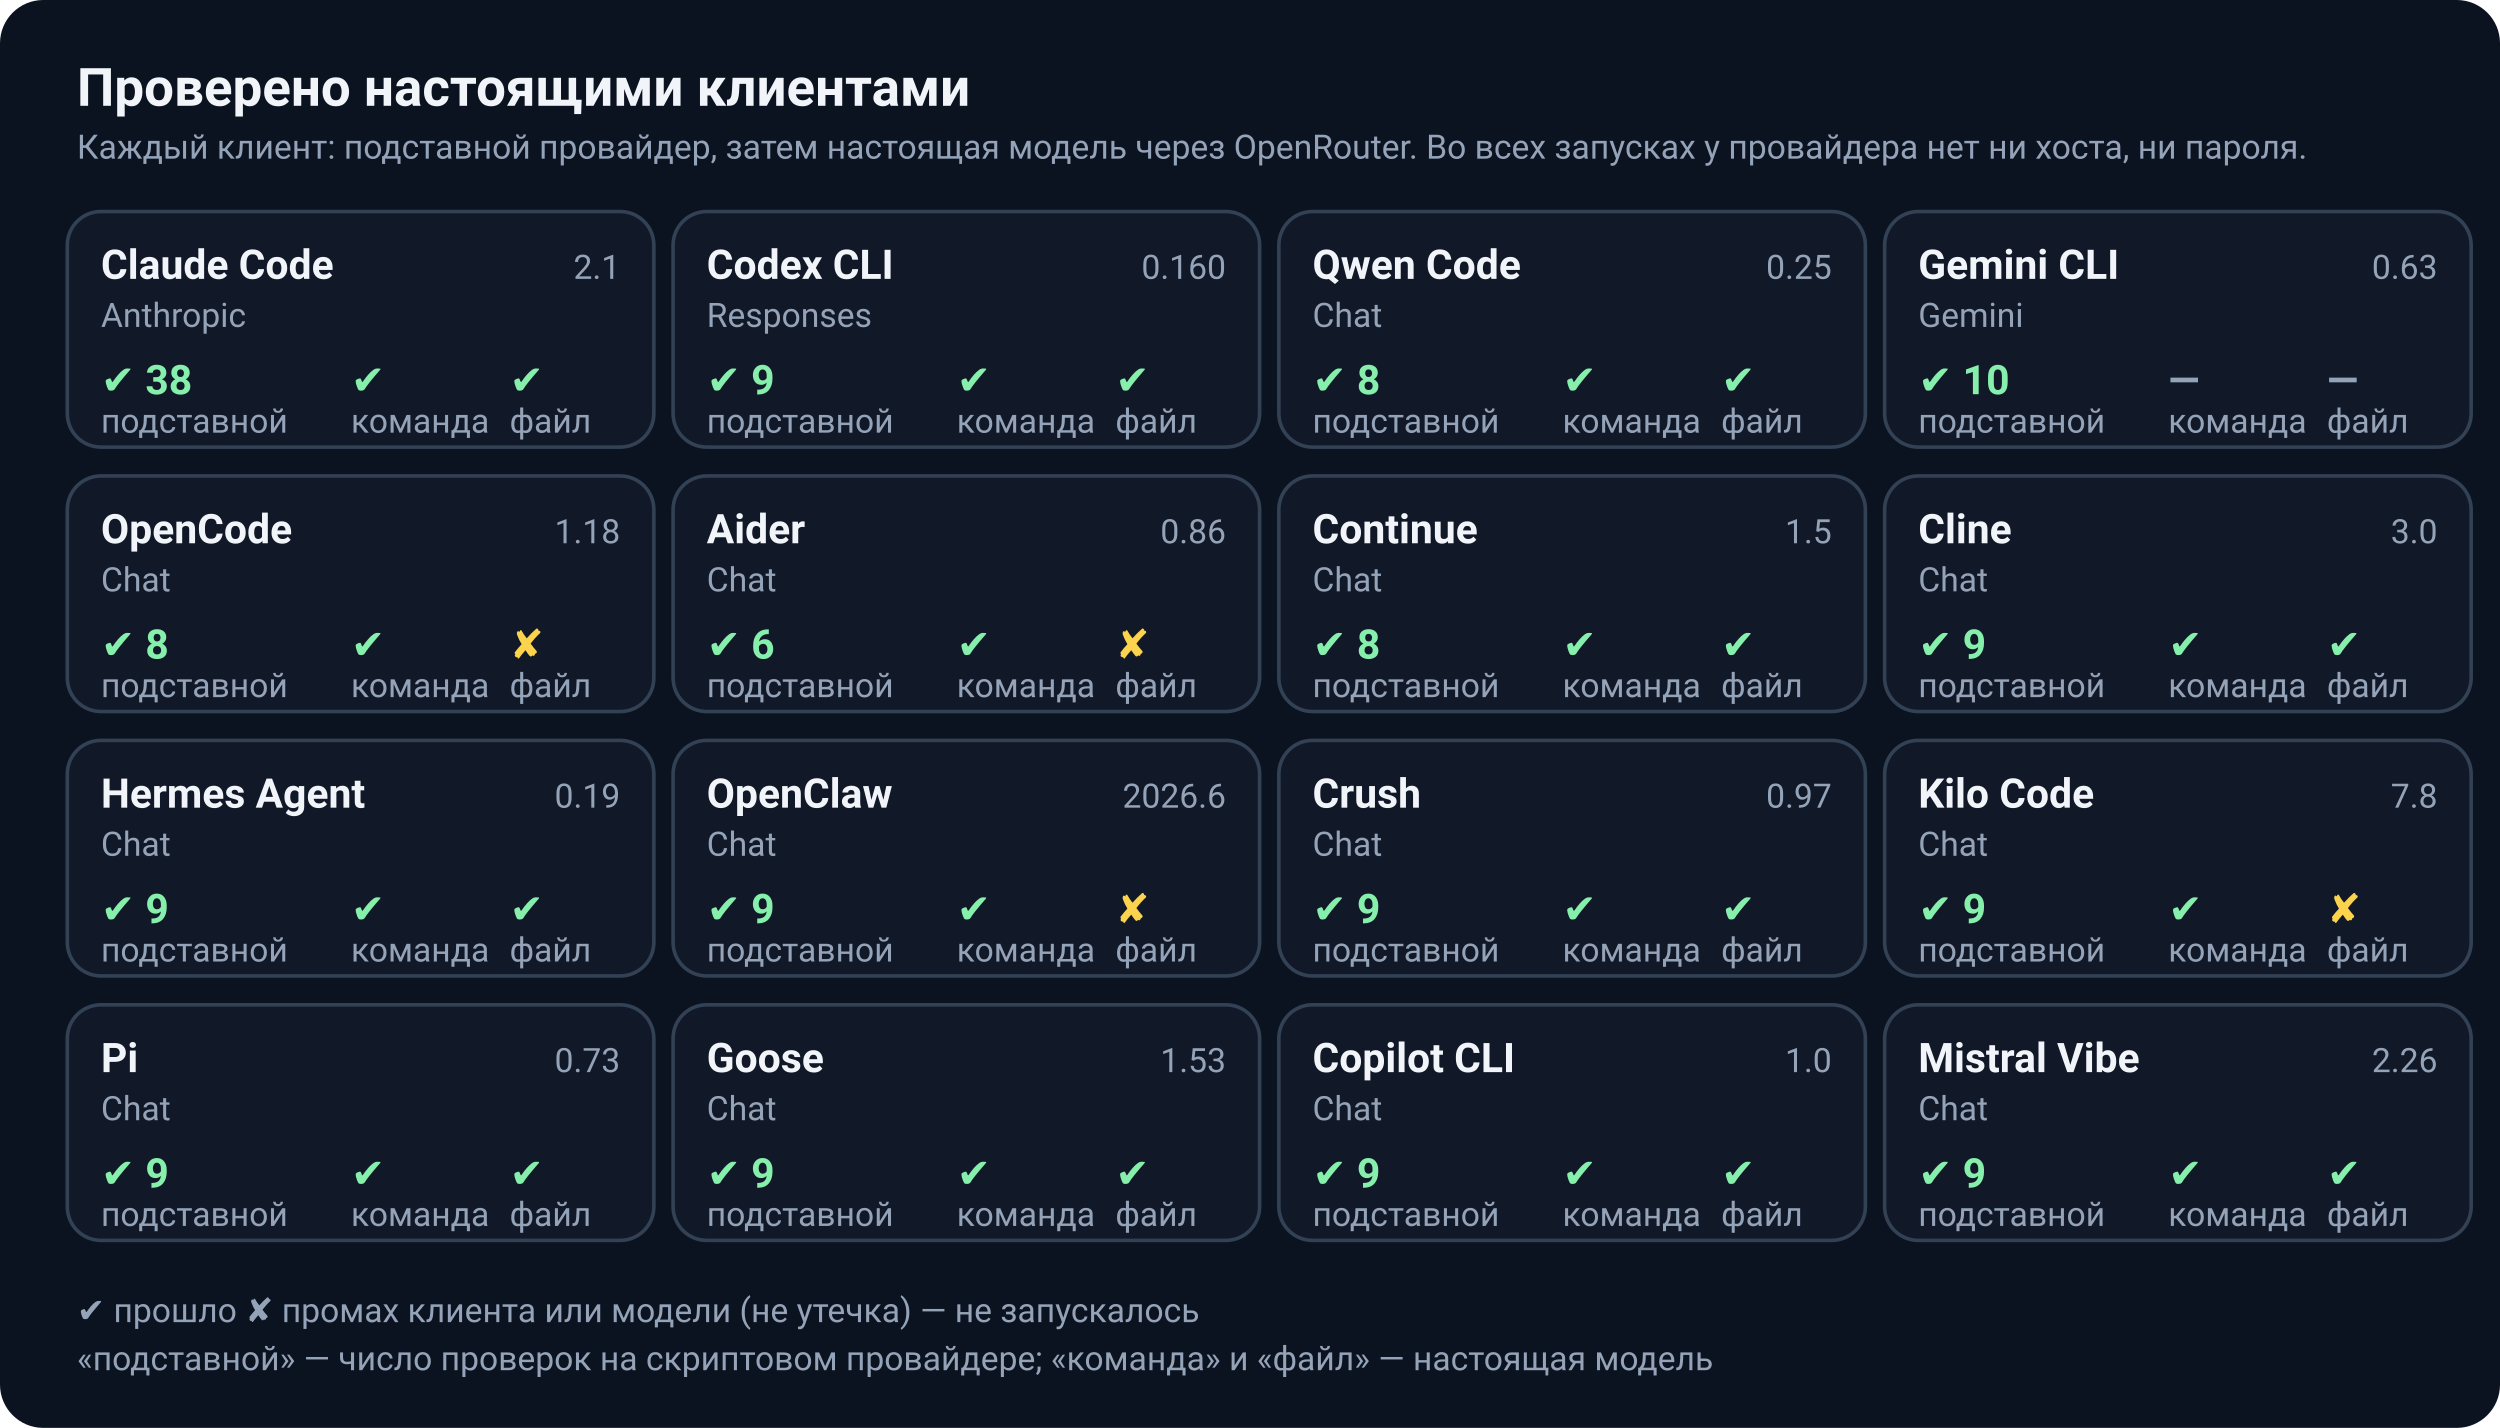
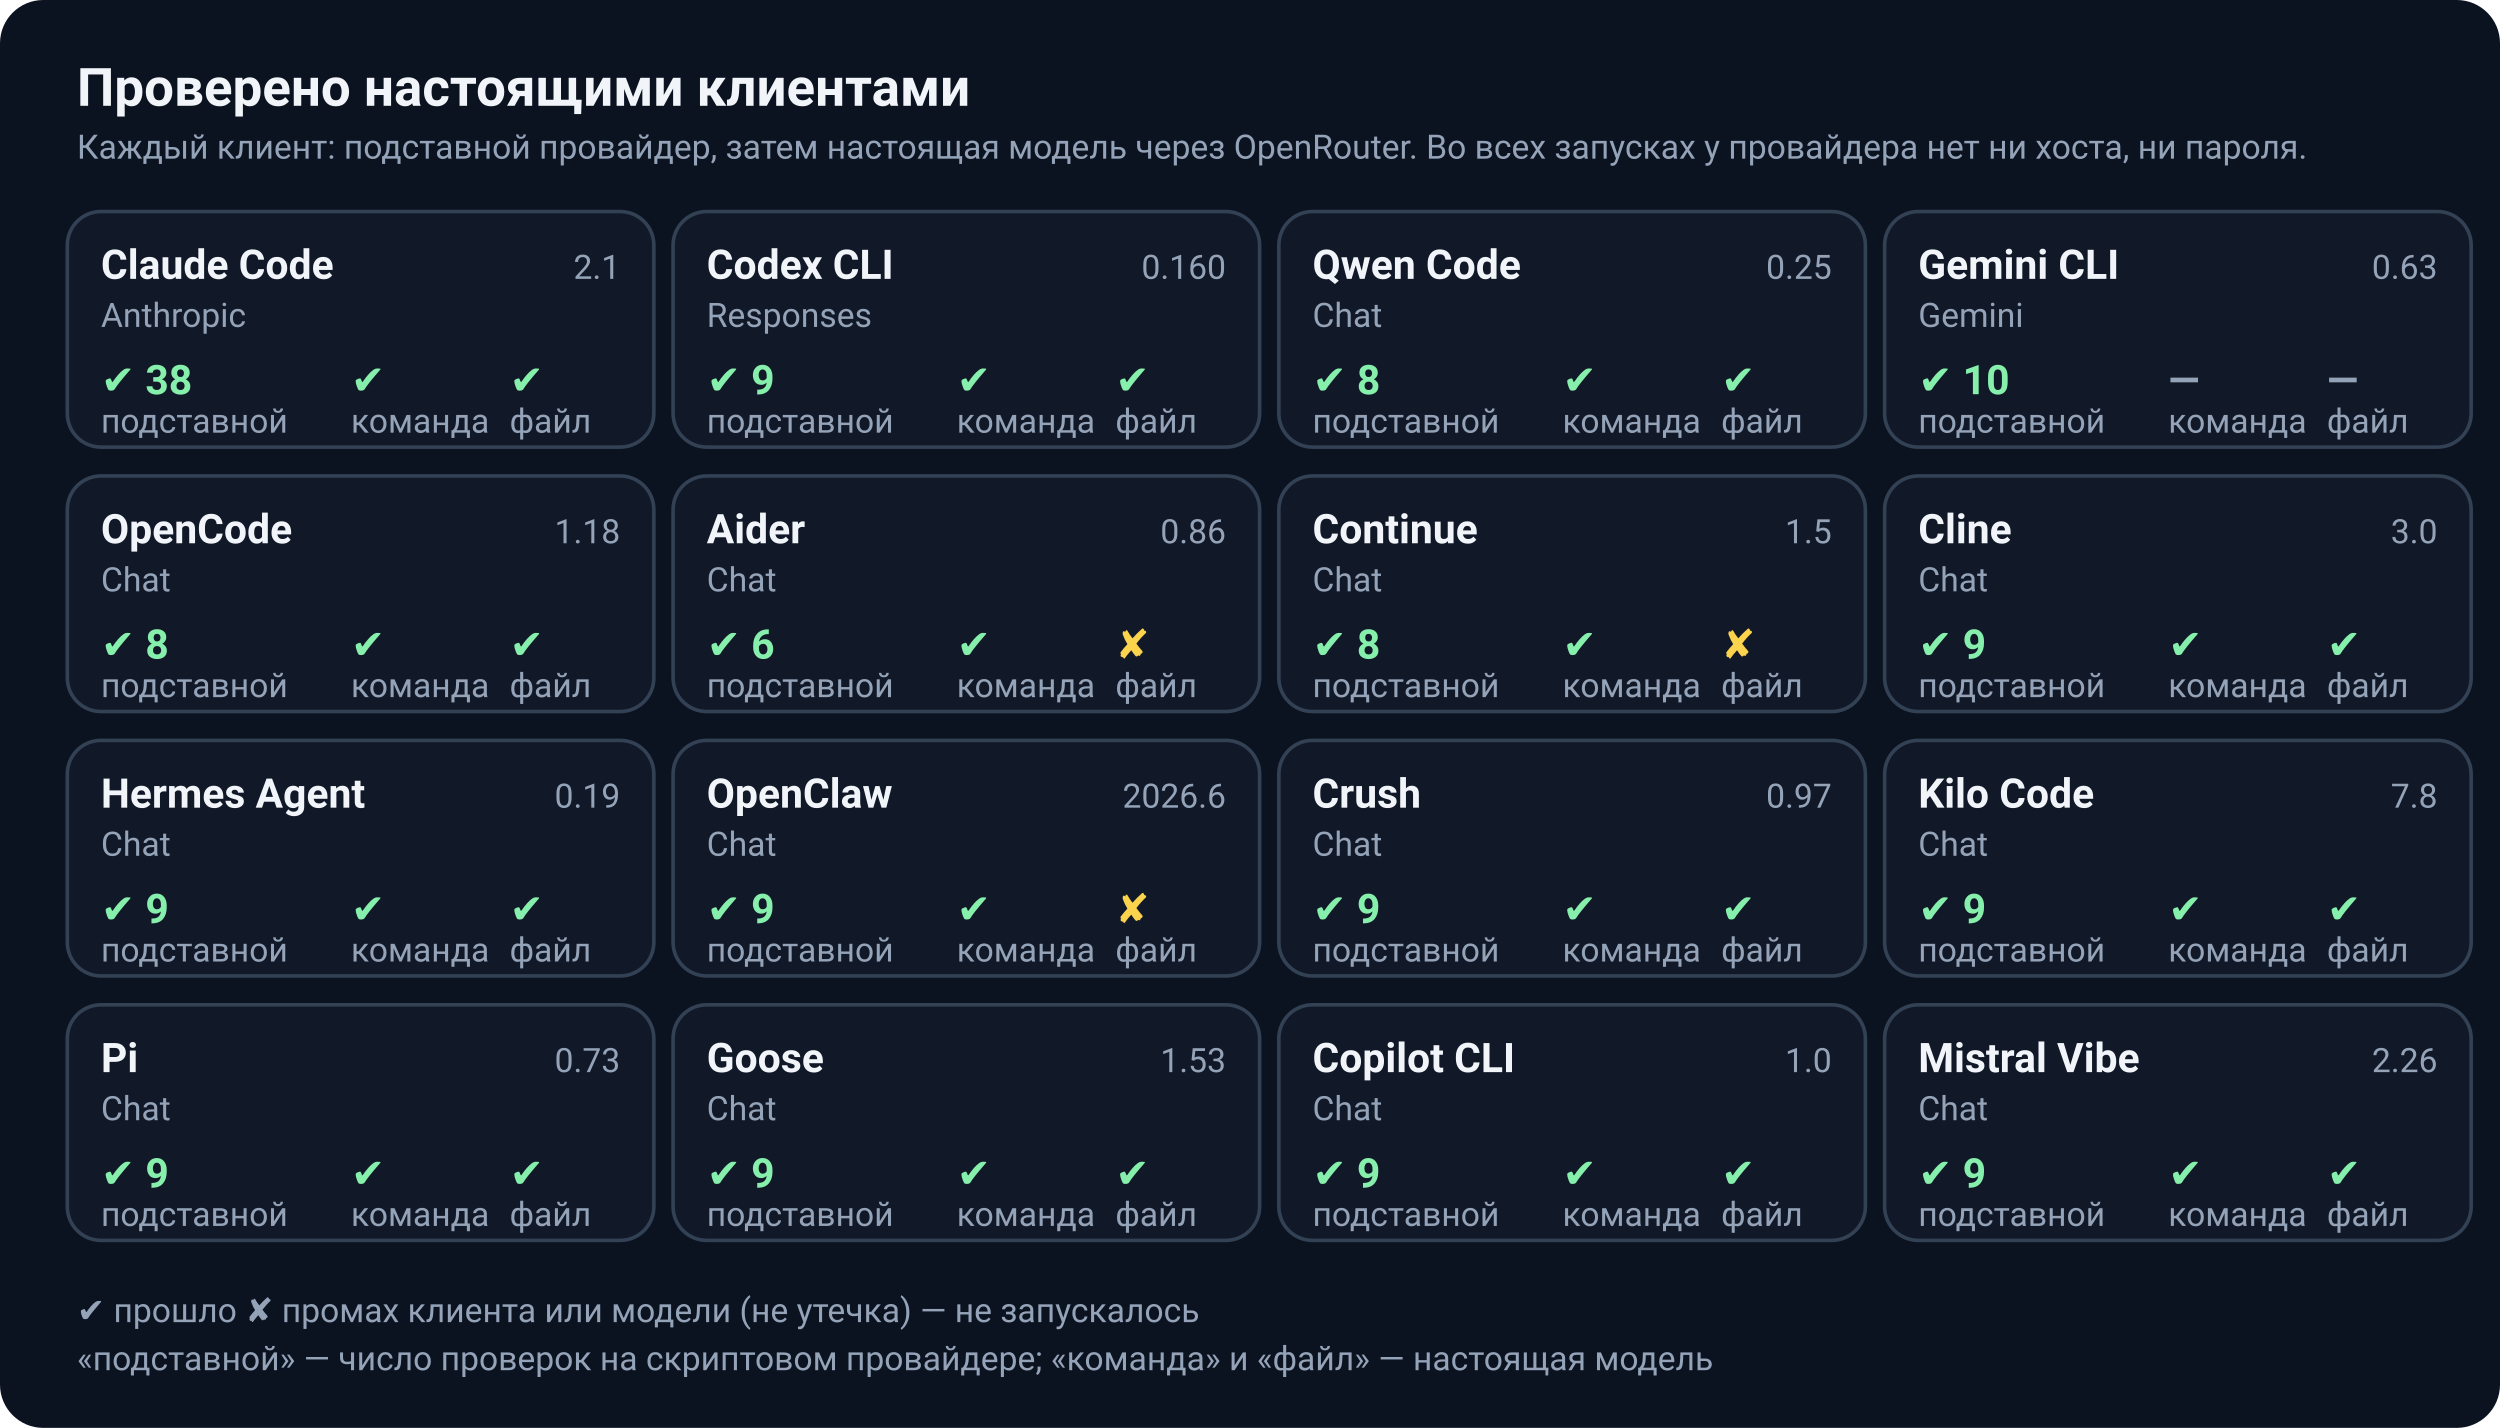
<svg xmlns="http://www.w3.org/2000/svg" width="1040" height="594" viewBox="0 0 1040 594" role="img" aria-label="Проверка клиентов">
  <defs>
    <linearGradient id="g" x1="0" y1="0" x2="1" y2="1">
      <stop offset="0" stop-color="#6366f1" />
      <stop offset="1" stop-color="#14b8a6" />
    </linearGradient>
    <marker id="ar" viewBox="0 0 10 10" refX="9" refY="5" markerWidth="8" markerHeight="8" orient="auto">
      <path d="M0 0 10 5 0 10z" fill="#94a3b8" />
    </marker>
  </defs>
  <style>
text { font-family: -apple-system, "Segoe UI", Roboto, "DejaVu Sans", Arial, sans-serif; fill: #cbd5e1; font-size: 15px; }
.h { font-size: 22px; font-weight: 700; fill: #f1f5f9; }
.t { font-size: 17px; font-weight: 700; fill: #f1f5f9; }
.s { font-size: 14px; fill: #94a3b8; }
.n { font-size: 40px; font-weight: 800; fill: #f1f5f9; }
.m { font-family: "SFMono-Regular", Consolas, "DejaVu Sans Mono", monospace; font-size: 13.5px; fill: #cbd5e1; }
.b { font-weight: 700; }
</style>
  <rect width="1040" height="594" rx="18" fill="#0b1220" />
  <text x="32" y="44" class="h">Проверено настоящими клиентами</text>
  <text x="32" y="66" class="s">Каждый клиент: подставной провайдер, затем настоящая модель через OpenRouter. Во всех запусках у провайдера нет ни хоста, ни пароля.</text>
  <rect x="28" y="88" width="244" height="98" rx="14" fill="#111827" stroke="#334155" stroke-width="1.5" />
  <text x="42" y="116" class="t">Claude Code</text>
  <text x="258" y="116" class="s" text-anchor="end">2.1</text>
  <text x="42" y="136" class="s">Anthropic</text>
  <text x="42" y="164" class="t" style="fill:#86efac">✔ 38</text>
  <text x="42" y="180" class="s">подставной</text>
  <text x="146" y="164" class="t" style="fill:#86efac">✔</text>
  <text x="146" y="180" class="s">команда</text>
  <text x="212" y="164" class="t" style="fill:#86efac">✔</text>
  <text x="212" y="180" class="s">файл</text>
  <rect x="280" y="88" width="244" height="98" rx="14" fill="#111827" stroke="#334155" stroke-width="1.5" />
  <text x="294" y="116" class="t">Codex CLI</text>
  <text x="510" y="116" class="s" text-anchor="end">0.160</text>
  <text x="294" y="136" class="s">Responses</text>
  <text x="294" y="164" class="t" style="fill:#86efac">✔ 9</text>
  <text x="294" y="180" class="s">подставной</text>
  <text x="398" y="164" class="t" style="fill:#86efac">✔</text>
  <text x="398" y="180" class="s">команда</text>
  <text x="464" y="164" class="t" style="fill:#86efac">✔</text>
  <text x="464" y="180" class="s">файл</text>
  <rect x="532" y="88" width="244" height="98" rx="14" fill="#111827" stroke="#334155" stroke-width="1.5" />
  <text x="546" y="116" class="t">Qwen Code</text>
  <text x="762" y="116" class="s" text-anchor="end">0.25</text>
  <text x="546" y="136" class="s">Chat</text>
  <text x="546" y="164" class="t" style="fill:#86efac">✔ 8</text>
  <text x="546" y="180" class="s">подставной</text>
  <text x="650" y="164" class="t" style="fill:#86efac">✔</text>
  <text x="650" y="180" class="s">команда</text>
  <text x="716" y="164" class="t" style="fill:#86efac">✔</text>
  <text x="716" y="180" class="s">файл</text>
  <rect x="784" y="88" width="244" height="98" rx="14" fill="#111827" stroke="#334155" stroke-width="1.5" />
  <text x="798" y="116" class="t">Gemini CLI</text>
  <text x="1014" y="116" class="s" text-anchor="end">0.63</text>
  <text x="798" y="136" class="s">Gemini</text>
  <text x="798" y="164" class="t" style="fill:#86efac">✔ 10</text>
  <text x="798" y="180" class="s">подставной</text>
  <text x="902" y="164" class="t" style="fill:#94a3b8">—</text>
  <text x="902" y="180" class="s">команда</text>
  <text x="968" y="164" class="t" style="fill:#94a3b8">—</text>
  <text x="968" y="180" class="s">файл</text>
  <rect x="28" y="198" width="244" height="98" rx="14" fill="#111827" stroke="#334155" stroke-width="1.5" />
  <text x="42" y="226" class="t">OpenCode</text>
  <text x="258" y="226" class="s" text-anchor="end">1.18</text>
  <text x="42" y="246" class="s">Chat</text>
  <text x="42" y="274" class="t" style="fill:#86efac">✔ 8</text>
  <text x="42" y="290" class="s">подставной</text>
  <text x="146" y="274" class="t" style="fill:#86efac">✔</text>
  <text x="146" y="290" class="s">команда</text>
-   <text x="212" y="274" class="t" style="fill:#fcd34d">✘</text>
+   <text x="212" y="274" class="t" style="fill:#86efac">✔</text>
  <text x="212" y="290" class="s">файл</text>
  <rect x="280" y="198" width="244" height="98" rx="14" fill="#111827" stroke="#334155" stroke-width="1.5" />
  <text x="294" y="226" class="t">Aider</text>
  <text x="510" y="226" class="s" text-anchor="end">0.86</text>
  <text x="294" y="246" class="s">Chat</text>
  <text x="294" y="274" class="t" style="fill:#86efac">✔ 6</text>
  <text x="294" y="290" class="s">подставной</text>
  <text x="398" y="274" class="t" style="fill:#86efac">✔</text>
  <text x="398" y="290" class="s">команда</text>
  <text x="464" y="274" class="t" style="fill:#fcd34d">✘</text>
  <text x="464" y="290" class="s">файл</text>
  <rect x="532" y="198" width="244" height="98" rx="14" fill="#111827" stroke="#334155" stroke-width="1.5" />
  <text x="546" y="226" class="t">Continue</text>
  <text x="762" y="226" class="s" text-anchor="end">1.5</text>
  <text x="546" y="246" class="s">Chat</text>
  <text x="546" y="274" class="t" style="fill:#86efac">✔ 8</text>
  <text x="546" y="290" class="s">подставной</text>
  <text x="650" y="274" class="t" style="fill:#86efac">✔</text>
  <text x="650" y="290" class="s">команда</text>
-   <text x="716" y="274" class="t" style="fill:#86efac">✔</text>
+   <text x="716" y="274" class="t" style="fill:#fcd34d">✘</text>
  <text x="716" y="290" class="s">файл</text>
  <rect x="784" y="198" width="244" height="98" rx="14" fill="#111827" stroke="#334155" stroke-width="1.5" />
  <text x="798" y="226" class="t">Cline</text>
  <text x="1014" y="226" class="s" text-anchor="end">3.0</text>
  <text x="798" y="246" class="s">Chat</text>
  <text x="798" y="274" class="t" style="fill:#86efac">✔ 9</text>
  <text x="798" y="290" class="s">подставной</text>
  <text x="902" y="274" class="t" style="fill:#86efac">✔</text>
  <text x="902" y="290" class="s">команда</text>
  <text x="968" y="274" class="t" style="fill:#86efac">✔</text>
  <text x="968" y="290" class="s">файл</text>
  <rect x="28" y="308" width="244" height="98" rx="14" fill="#111827" stroke="#334155" stroke-width="1.5" />
  <text x="42" y="336" class="t">Hermes Agent</text>
  <text x="258" y="336" class="s" text-anchor="end">0.19</text>
  <text x="42" y="356" class="s">Chat</text>
  <text x="42" y="384" class="t" style="fill:#86efac">✔ 9</text>
  <text x="42" y="400" class="s">подставной</text>
  <text x="146" y="384" class="t" style="fill:#86efac">✔</text>
  <text x="146" y="400" class="s">команда</text>
  <text x="212" y="384" class="t" style="fill:#86efac">✔</text>
  <text x="212" y="400" class="s">файл</text>
  <rect x="280" y="308" width="244" height="98" rx="14" fill="#111827" stroke="#334155" stroke-width="1.5" />
  <text x="294" y="336" class="t">OpenClaw</text>
  <text x="510" y="336" class="s" text-anchor="end">2026.6</text>
  <text x="294" y="356" class="s">Chat</text>
  <text x="294" y="384" class="t" style="fill:#86efac">✔ 9</text>
  <text x="294" y="400" class="s">подставной</text>
  <text x="398" y="384" class="t" style="fill:#86efac">✔</text>
  <text x="398" y="400" class="s">команда</text>
  <text x="464" y="384" class="t" style="fill:#fcd34d">✘</text>
  <text x="464" y="400" class="s">файл</text>
  <rect x="532" y="308" width="244" height="98" rx="14" fill="#111827" stroke="#334155" stroke-width="1.5" />
  <text x="546" y="336" class="t">Crush</text>
  <text x="762" y="336" class="s" text-anchor="end">0.97</text>
  <text x="546" y="356" class="s">Chat</text>
  <text x="546" y="384" class="t" style="fill:#86efac">✔ 9</text>
  <text x="546" y="400" class="s">подставной</text>
  <text x="650" y="384" class="t" style="fill:#86efac">✔</text>
  <text x="650" y="400" class="s">команда</text>
  <text x="716" y="384" class="t" style="fill:#86efac">✔</text>
  <text x="716" y="400" class="s">файл</text>
  <rect x="784" y="308" width="244" height="98" rx="14" fill="#111827" stroke="#334155" stroke-width="1.5" />
  <text x="798" y="336" class="t">Kilo Code</text>
  <text x="1014" y="336" class="s" text-anchor="end">7.8</text>
  <text x="798" y="356" class="s">Chat</text>
  <text x="798" y="384" class="t" style="fill:#86efac">✔ 9</text>
  <text x="798" y="400" class="s">подставной</text>
  <text x="902" y="384" class="t" style="fill:#86efac">✔</text>
  <text x="902" y="400" class="s">команда</text>
-   <text x="968" y="384" class="t" style="fill:#fcd34d">✘</text>
+   <text x="968" y="384" class="t" style="fill:#86efac">✔</text>
  <text x="968" y="400" class="s">файл</text>
  <rect x="28" y="418" width="244" height="98" rx="14" fill="#111827" stroke="#334155" stroke-width="1.5" />
  <text x="42" y="446" class="t">Pi</text>
  <text x="258" y="446" class="s" text-anchor="end">0.73</text>
  <text x="42" y="466" class="s">Chat</text>
  <text x="42" y="494" class="t" style="fill:#86efac">✔ 9</text>
  <text x="42" y="510" class="s">подставной</text>
  <text x="146" y="494" class="t" style="fill:#86efac">✔</text>
  <text x="146" y="510" class="s">команда</text>
  <text x="212" y="494" class="t" style="fill:#86efac">✔</text>
  <text x="212" y="510" class="s">файл</text>
  <rect x="280" y="418" width="244" height="98" rx="14" fill="#111827" stroke="#334155" stroke-width="1.5" />
  <text x="294" y="446" class="t">Goose</text>
  <text x="510" y="446" class="s" text-anchor="end">1.53</text>
  <text x="294" y="466" class="s">Chat</text>
  <text x="294" y="494" class="t" style="fill:#86efac">✔ 9</text>
  <text x="294" y="510" class="s">подставной</text>
  <text x="398" y="494" class="t" style="fill:#86efac">✔</text>
  <text x="398" y="510" class="s">команда</text>
  <text x="464" y="494" class="t" style="fill:#86efac">✔</text>
  <text x="464" y="510" class="s">файл</text>
  <rect x="532" y="418" width="244" height="98" rx="14" fill="#111827" stroke="#334155" stroke-width="1.5" />
  <text x="546" y="446" class="t">Copilot CLI</text>
  <text x="762" y="446" class="s" text-anchor="end">1.0</text>
  <text x="546" y="466" class="s">Chat</text>
  <text x="546" y="494" class="t" style="fill:#86efac">✔ 9</text>
  <text x="546" y="510" class="s">подставной</text>
  <text x="650" y="494" class="t" style="fill:#86efac">✔</text>
  <text x="650" y="510" class="s">команда</text>
  <text x="716" y="494" class="t" style="fill:#86efac">✔</text>
  <text x="716" y="510" class="s">файл</text>
  <rect x="784" y="418" width="244" height="98" rx="14" fill="#111827" stroke="#334155" stroke-width="1.5" />
  <text x="798" y="446" class="t">Mistral Vibe</text>
  <text x="1014" y="446" class="s" text-anchor="end">2.26</text>
  <text x="798" y="466" class="s">Chat</text>
  <text x="798" y="494" class="t" style="fill:#86efac">✔ 9</text>
  <text x="798" y="510" class="s">подставной</text>
  <text x="902" y="494" class="t" style="fill:#86efac">✔</text>
  <text x="902" y="510" class="s">команда</text>
  <text x="968" y="494" class="t" style="fill:#86efac">✔</text>
  <text x="968" y="510" class="s">файл</text>
  <text x="32" y="550" class="s">✔ прошло   ✘ промах клиента или модели (не утечка)   — не запускалось</text>
  <text x="32" y="570" class="s">«подставной» — число проверок на скриптовом провайдере; «команда» и «файл» — настоящая модель</text>
</svg>
